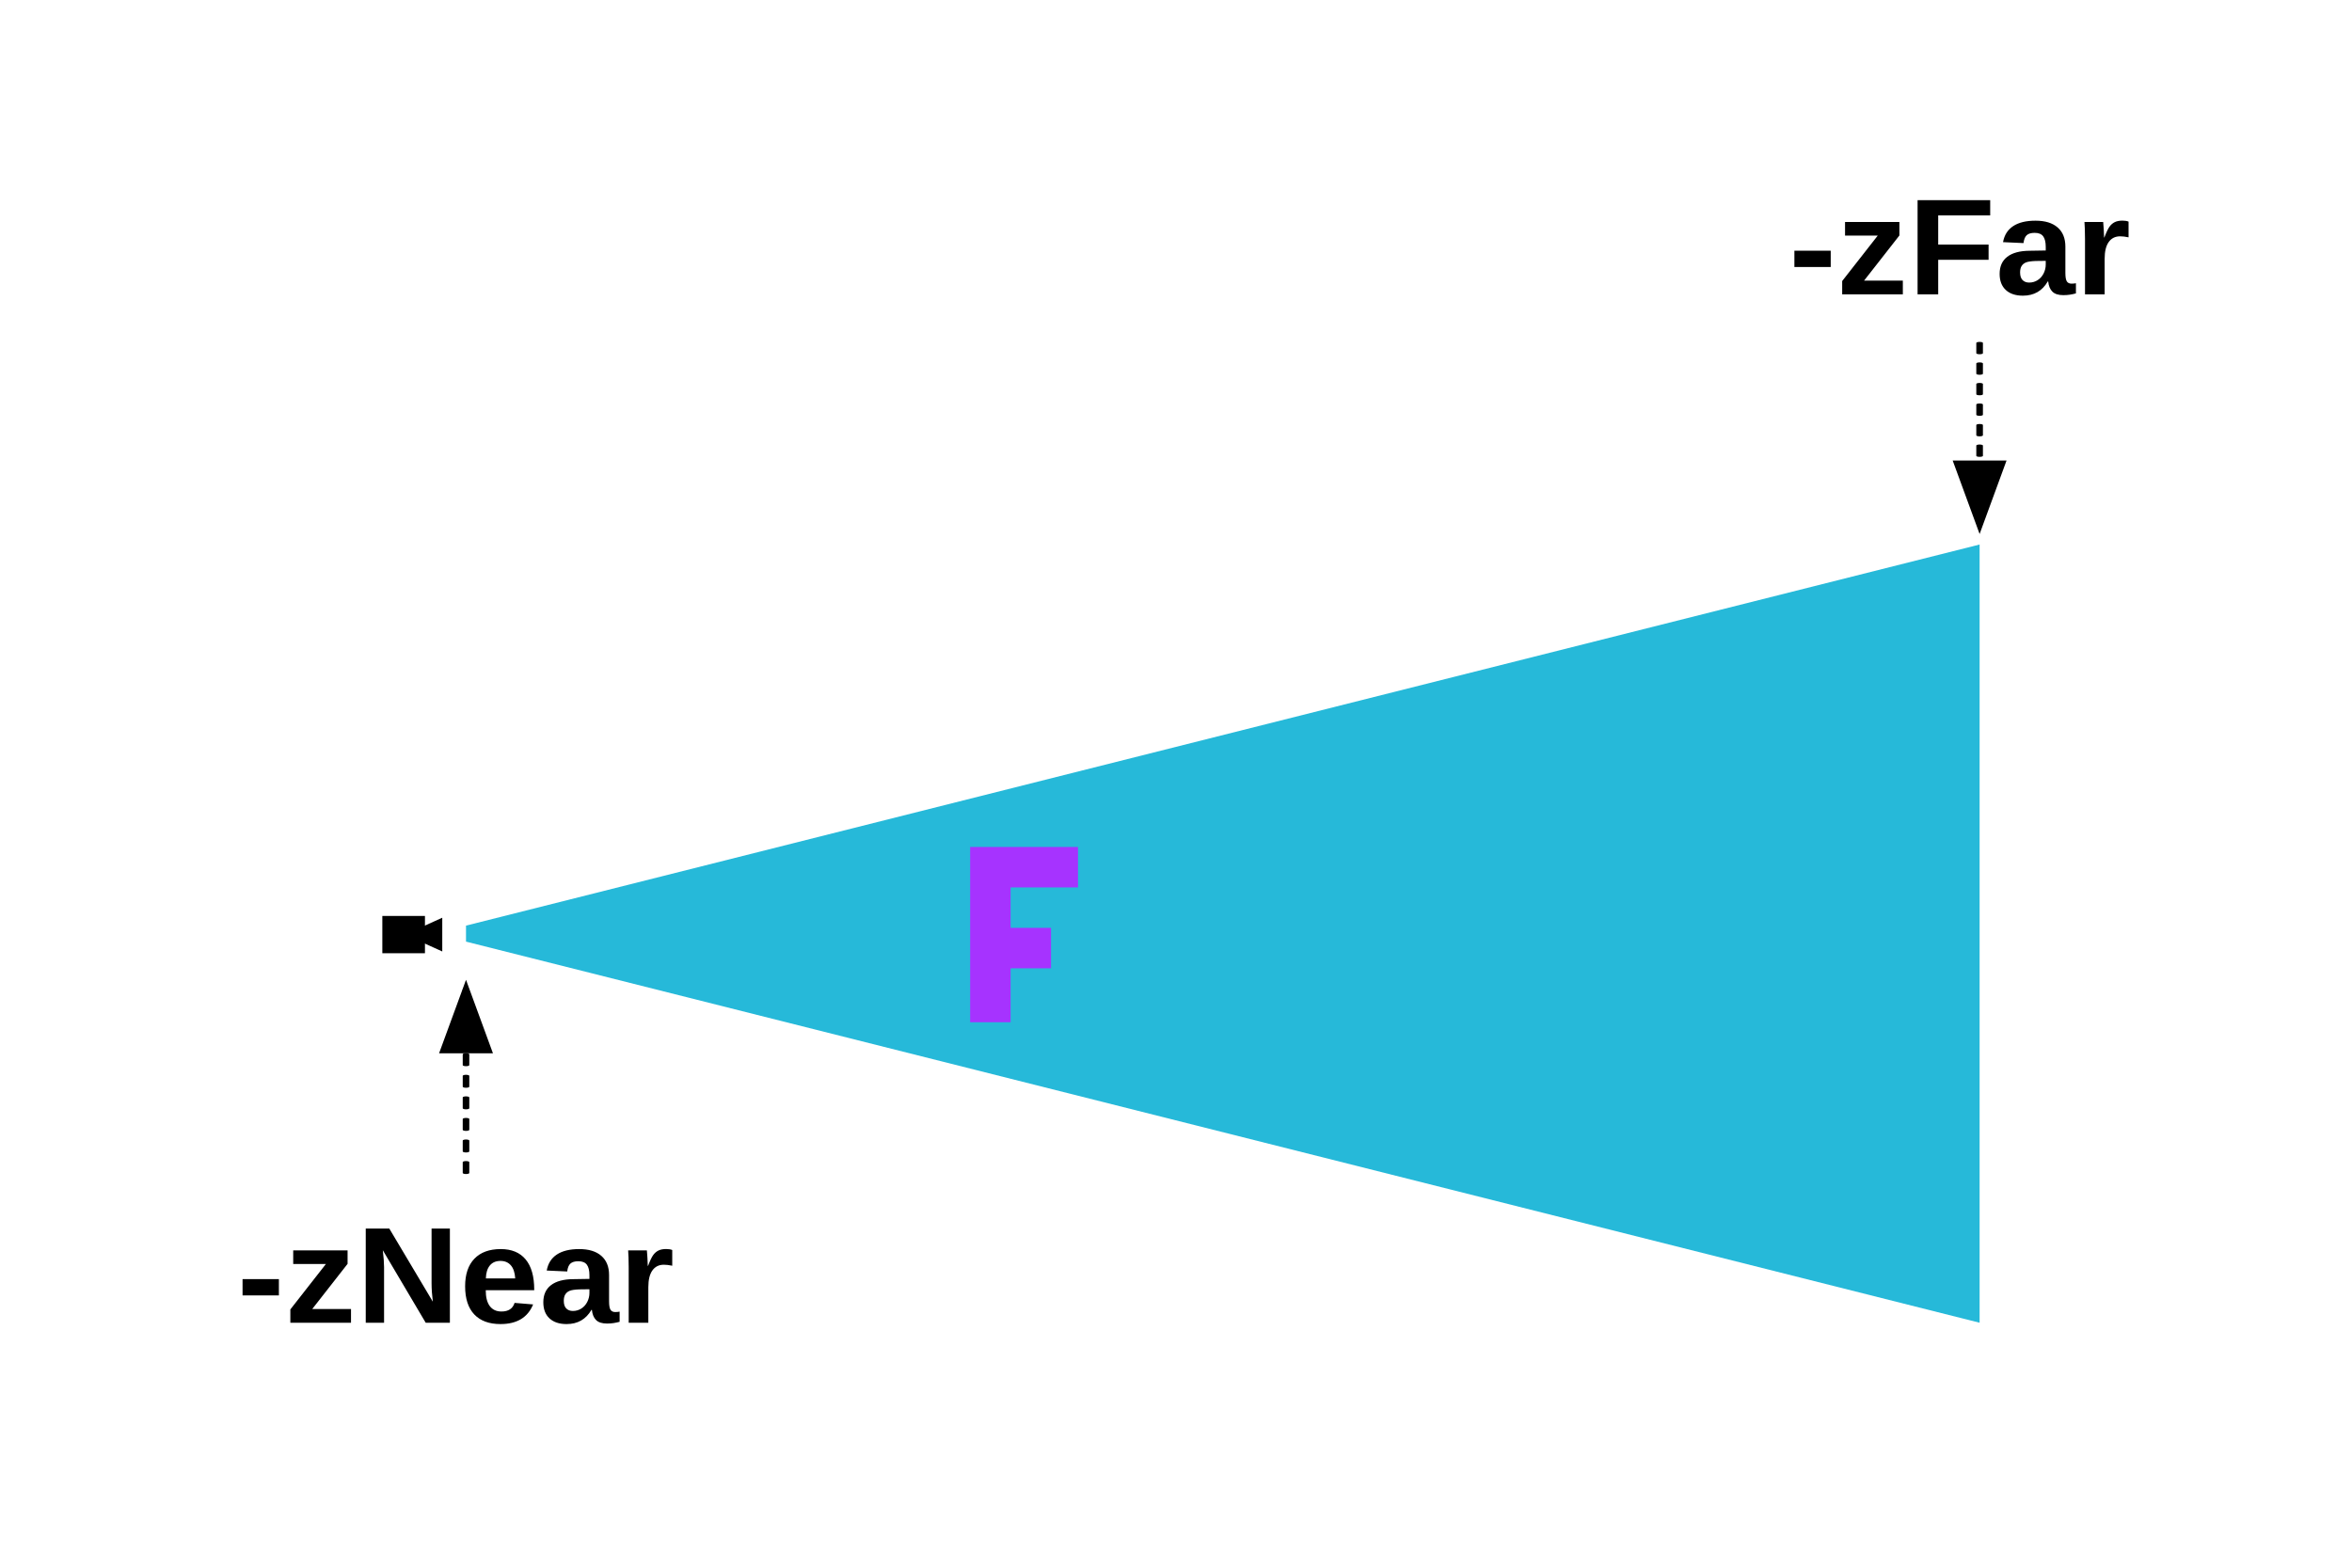
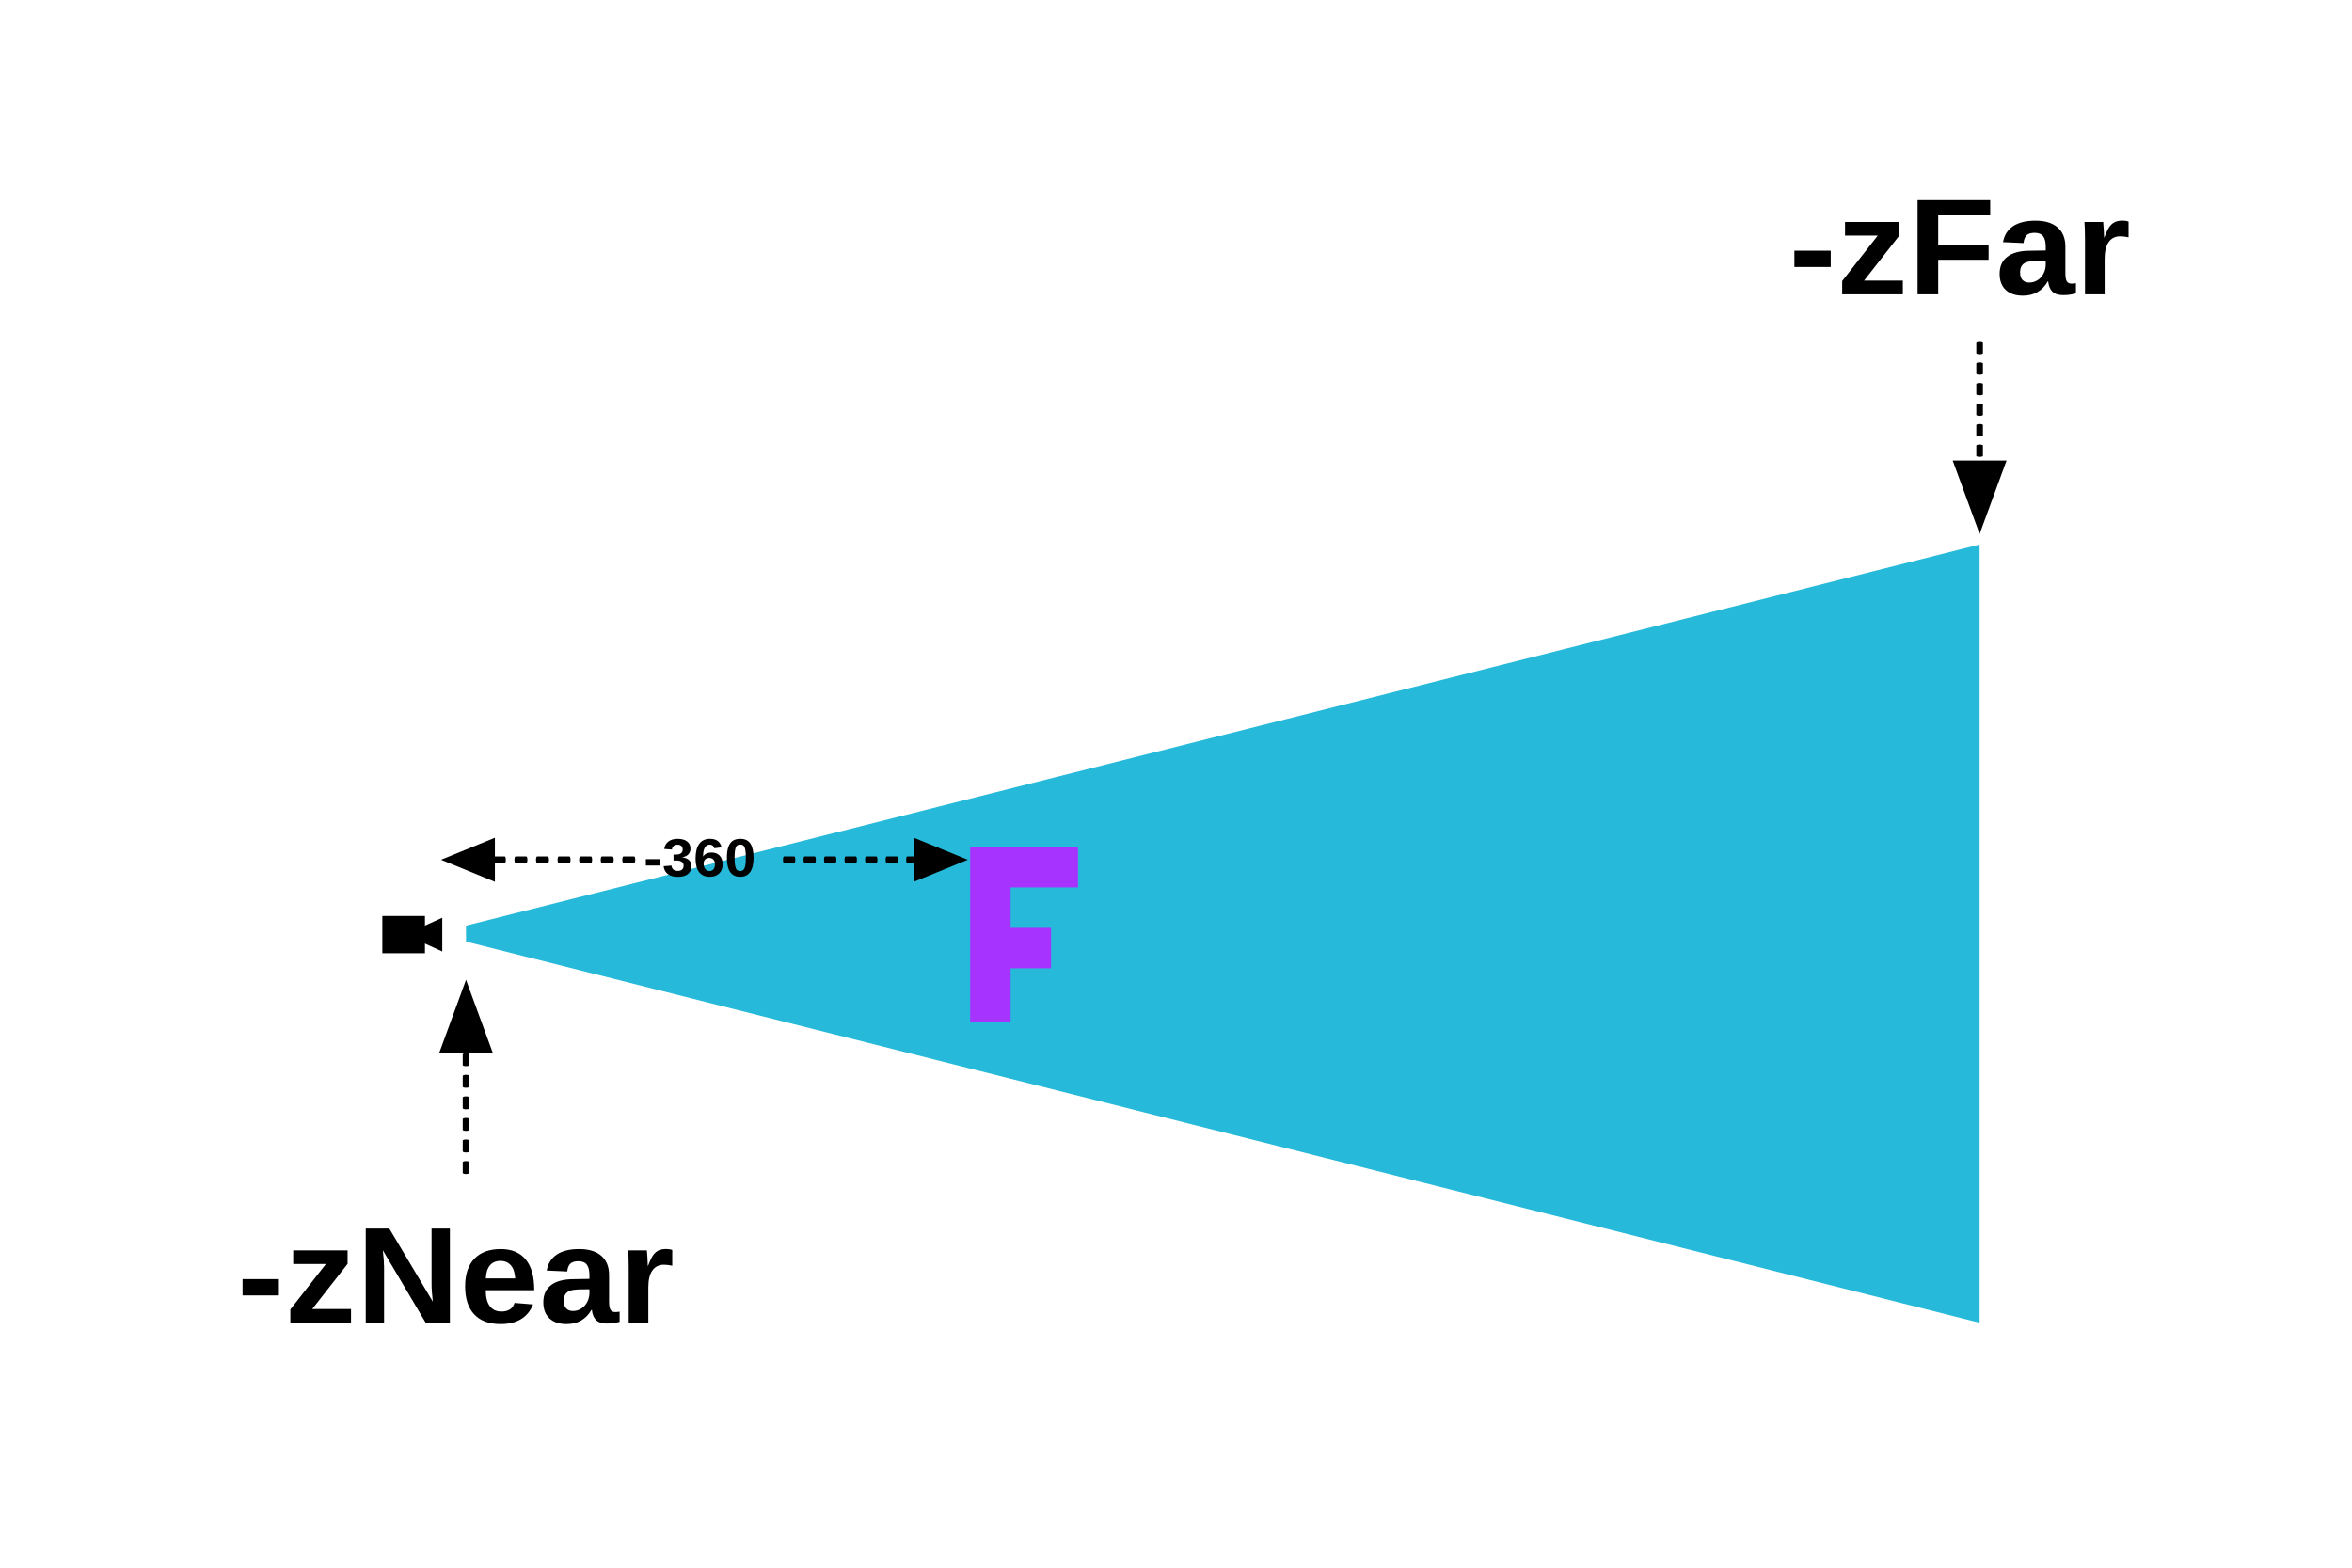
<svg xmlns="http://www.w3.org/2000/svg" width="100%" height="100%" viewBox="0 0 480 320" version="1.1" xml:space="preserve" style="fill-rule:evenodd;clip-rule:evenodd;stroke-linecap:round;stroke-linejoin:round;stroke-miterlimit:1.5;">
  <g transform="matrix(0.758526,0,0,0.790947,69.2197,24.4851)">
    <path d="M34.124,207.923L441.359,109.568L441.359,310.406L34.124,212.05L34.124,207.923Z" style="fill:rgb(38,185,217);" />
  </g>
  <g transform="matrix(2.75169,0,0,2.75169,115.436,-322.417)">
    <path d="M33,186L36,186L36,189L33,189L33,193L30,193L30,180L38,180L38,183L33,183L33,186Z" style="fill:rgb(166,51,255);" />
  </g>
  <g transform="matrix(0.362389,0,0,0.362389,62.4431,132.608)">
    <g transform="matrix(0.648649,0,0,1,29.3833,93)">
      <rect x="21" y="57" width="37" height="21" />
    </g>
    <g transform="matrix(6.12323e-17,-1,1,6.12323e-17,-1.24628,265)">
      <path d="M104.5,57L114,78L95,78L104.5,57Z" />
    </g>
  </g>
  <g transform="matrix(1,0,0,1,-25.9976,-10)">
    <g transform="matrix(6.12323e-17,1,-1,6.12323e-17,281.102,163.749)">
      <g transform="matrix(6.12323e-17,-1,1,6.12323e-17,-201.749,237.502)">
        <path d="M77.502,248L83,263L72.005,263L77.502,248Z" />
      </g>
      <g transform="matrix(0.327586,0,-3.08149e-33,1,21.0616,-183)">
        <path d="M83,343L199,343" style="fill:none;stroke:black;stroke-width:1.34px;stroke-dasharray:6.72,6.72,0,0;" />
      </g>
    </g>
    <g transform="matrix(6.12323e-17,1,-1,6.12323e-17,589,-258.251)">
      <g transform="matrix(6.12323e-17,1,-1,6.12323e-17,625.251,81.4975)">
        <path d="M77.502,248L83,263L72.005,263L77.502,248Z" />
      </g>
      <g transform="matrix(0.310345,0,0,1,312.493,-184)">
        <path d="M83,343L199,343" style="fill:none;stroke:black;stroke-width:1.35px;stroke-dasharray:6.75,6.75,0,0;" />
      </g>
    </g>
+     <g transform="matrix(1,0,0,1,69.7464,25.4975)">
+       <g transform="matrix(5.00942e-17,-0.8181,0.733333,4.49037e-17,-135.615,223.405)">
+         <path d="M77.502,248L83,263L72.005,263L77.502,248Z" />
+       </g>
+       <g transform="matrix(0.327586,0,-3.08149e-33,1,21.0616,-183)">
+         <path d="M83,343L199,343" style="fill:none;stroke:black;stroke-width:1.34px;stroke-dasharray:6.72,6.72,0,0;" />
+       </g>
+     </g>
+     <g transform="matrix(1,0,0,1,-152.254,26.4975)">
+       <g transform="matrix(5.00942e-17,0.8181,-0.733333,4.49037e-17,557.618,95.5952)">
+         <path d="M77.502,248L83,263L72.005,263L77.502,248Z" />
+       </g>
+       <g transform="matrix(0.310345,0,0,1,312.493,-184)">
+         <path d="M83,343L199,343" style="fill:none;stroke:black;stroke-width:1.35px;stroke-dasharray:6.75,6.75,0,0;" />
+       </g>
+     </g>
  </g>
  <g transform="matrix(0.246128,0,0,0.235455,305.162,50.3156)">
    <text x="243.362px" y="41.478px" style="font-family:'Arial-BoldMT', 'Arial', sans-serif;font-weight:700;font-size:118.664px;">-zFar</text>
+   </g>
+   <g transform="matrix(0.0964126,0,0,0.0922315,105.677,175.041)">
+     <text x="266.365px" y="41.478px" style="font-family:'Arial-BoldMT', 'Arial', sans-serif;font-weight:700;font-size:118.664px;">-360</text>
  </g>
  <g transform="matrix(0.246128,0,0,0.235455,-1.79095,260.234)">
    <text x="203.759px" y="41.478px" style="font-family:'Arial-BoldMT', 'Arial', sans-serif;font-weight:700;font-size:118.664px;">-zNear</text>
  </g>
</svg>
